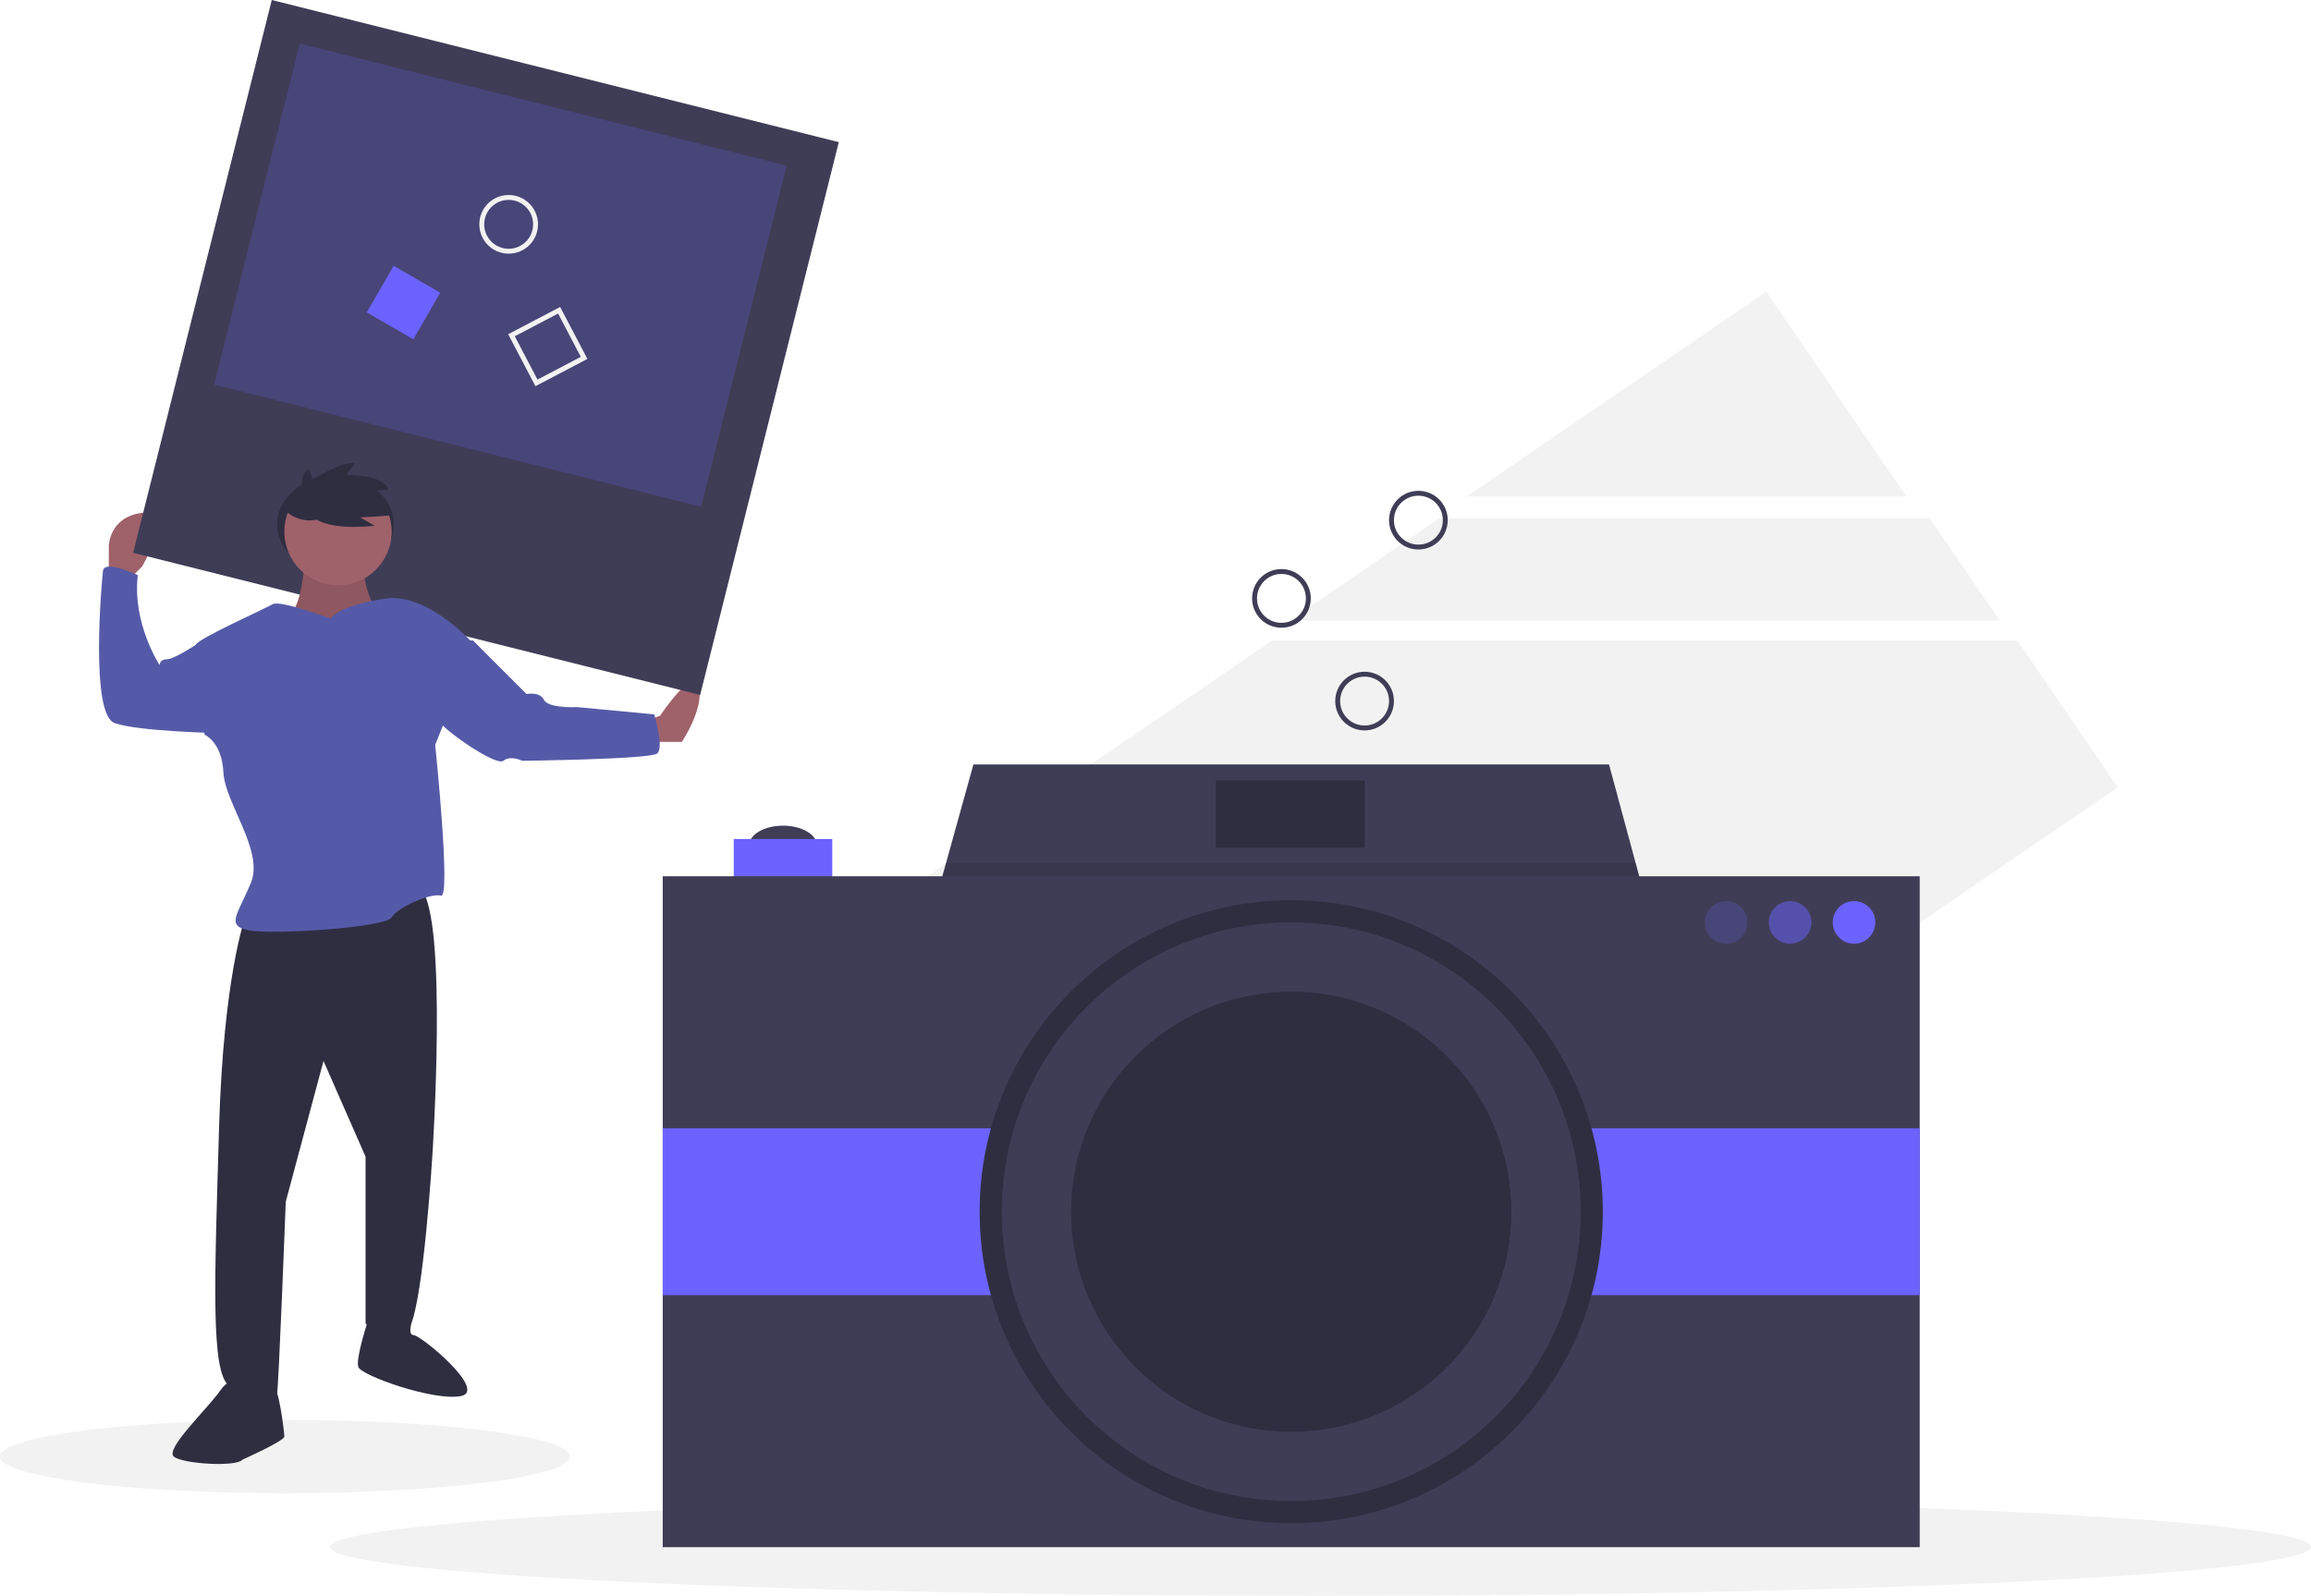
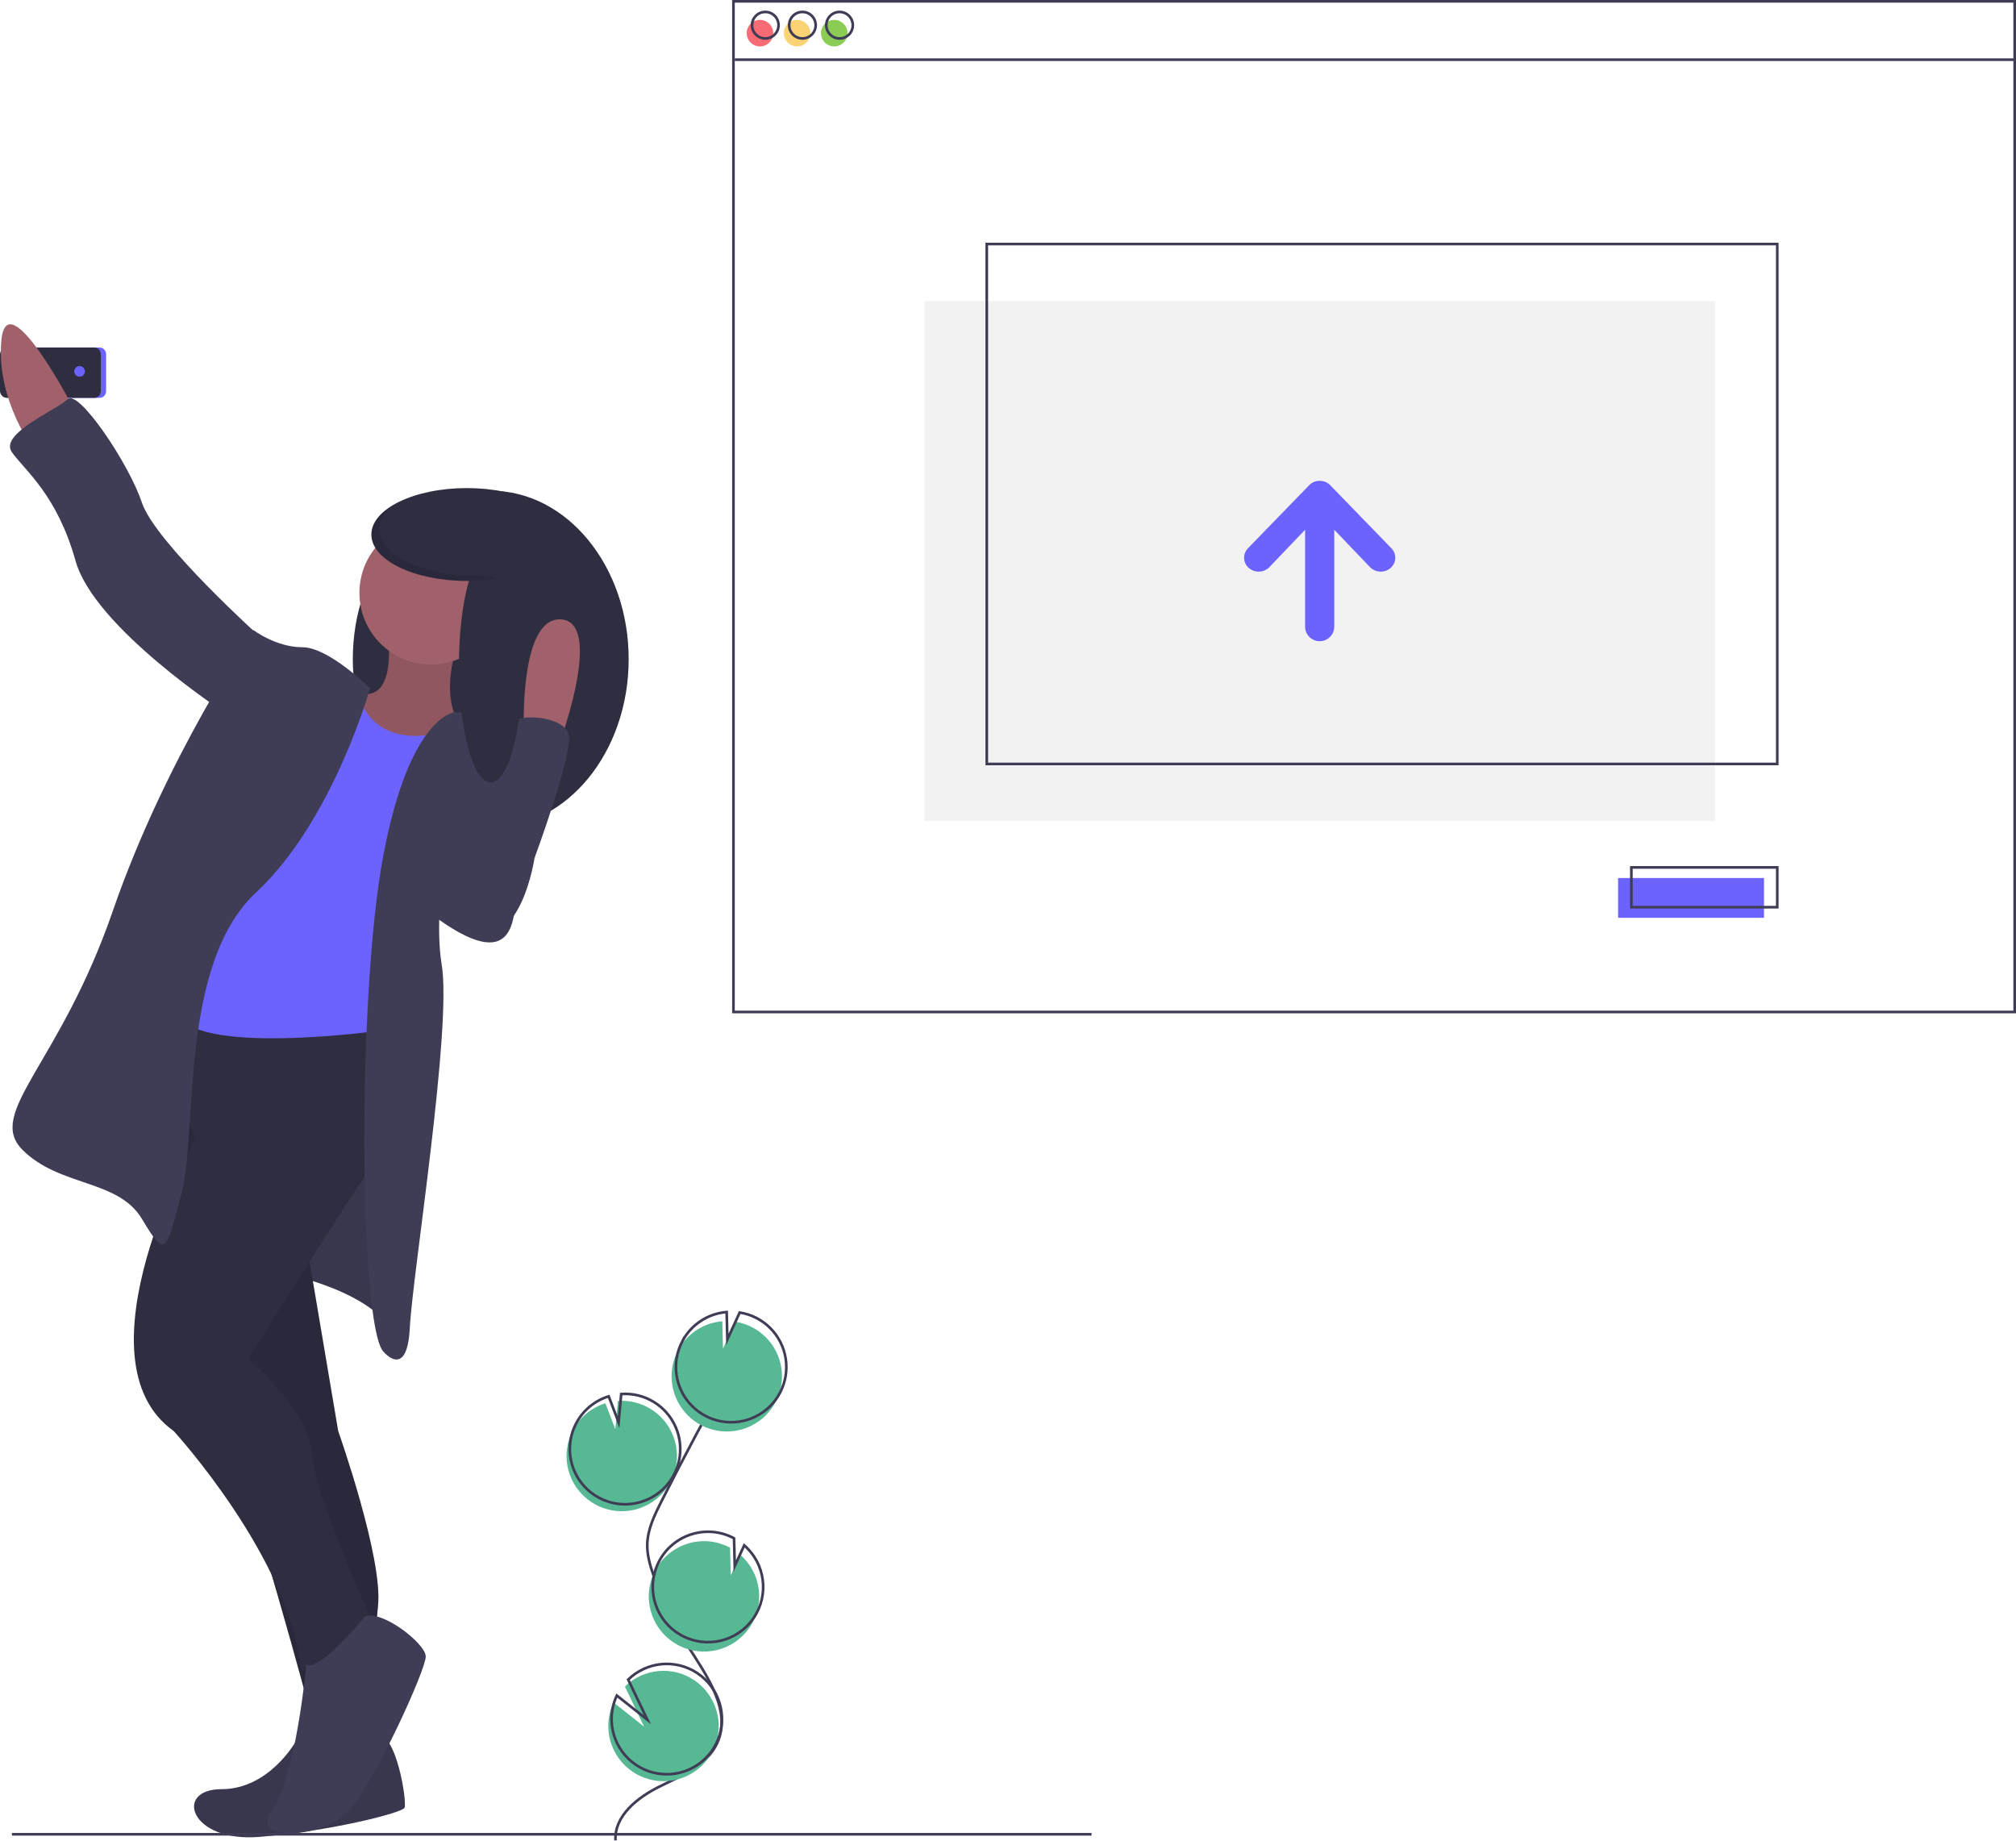
- <svg xmlns="http://www.w3.org/2000/svg" id="aeed419a-5a6b-43d7-93ce-9f8aaad142e0" data-name="Layer 1" width="945" height="652.757" viewBox="0 0 945 652.757">
-   <polygon points="722.297 119.274 599.704 203.07 779.574 203.07 722.297 119.274" fill="#f2f2f2" />
-   <polygon points="789.145 212.022 588.498 212.022 527.329 253.833 817.724 253.833 789.145 212.022" fill="#f2f2f2" />
-   <polygon points="520.047 262.08 326.168 394.601 464.272 596.646 866 322.053 825.007 262.08 520.047 262.08" fill="#f2f2f2" />
-   <ellipse cx="540" cy="632.757" rx="405" ry="20" fill="#f2f2f2" />
-   <ellipse cx="116.5" cy="595.757" rx="116.5" ry="15" fill="#f2f2f2" />
-   <ellipse cx="320.186" cy="345.709" rx="13.794" ry="7.986" fill="#3f3d56" />
-   <polygon points="682.636 404.151 372.638 404.151 380.261 376.709 386.853 352.969 398.048 312.676 657.952 312.676 668.827 352.969 676.269 380.556 682.636 404.151" fill="#3f3d56" />
-   <polygon points="676.269 380.556 380.261 380.556 380.261 376.709 386.853 352.969 668.827 352.969 676.269 380.556" opacity="0.1" />
-   <rect x="300.04" y="343.168" width="40.292" height="31.218" fill="#6c63ff" />
-   <rect x="271" y="358.414" width="514" height="274.424" fill="#3f3d56" />
-   <rect x="271" y="461.504" width="514" height="68.243" fill="#6c63ff" />
-   <circle cx="528" cy="495.625" r="127.411" fill="#2f2e41" />
-   <circle cx="528" cy="495.625" r="118.336" fill="#3f3d56" />
-   <circle cx="528" cy="495.625" r="90.023" fill="#2f2e41" />
-   <circle cx="705.867" cy="377.289" r="8.712" fill="#6c63ff" opacity="0.2" />
-   <circle cx="732.003" cy="377.289" r="8.712" fill="#6c63ff" opacity="0.5" />
-   <circle cx="758.138" cy="377.289" r="8.712" fill="#6c63ff" />
-   <rect x="497.145" y="319.21" width="60.983" height="27.588" fill="#2f2e41" />
-   <path d="M180.299,360.655l5.338-5.338s13.643-23.727,0-21.947S171.995,347.012,171.995,347.012v13.643Z" transform="translate(-127.5 -123.6216)" fill="#9f616a" />
-   <path d="M392.059,418.192l5.338-1.78s14.236-21.354,16.015-11.863-7.118,22.54-7.118,22.54h-14.236Z" transform="translate(-127.5 -123.6216)" fill="#9f616a" />
-   <rect x="206.695" y="149.191" width="239.046" height="233.114" transform="translate(-53.07135 -194.9822) rotate(14.07623)" fill="#3f3d56" />
-   <rect x="229.494" y="164.228" width="205.295" height="143.861" transform="translate(-60.09004 -197.3113) rotate(14.07623)" fill="#6c63ff" opacity="0.2" />
-   <ellipse cx="137.187" cy="214.493" rx="23.865" ry="19.871" fill="#2f2e41" />
-   <path d="M227.752,498.862s-8.897,24.32-10.677,86.009-3.559,100.245,4.152,105.584,18.981,4.152,19.574,2.966,3.559-78.298,3.559-78.298l15.422-57.537,17.202,39.149V664.949s13.05,11.863,18.388.593,8.897-68.807,8.897-68.807,6.525-97.872-4.745-109.736S227.752,498.862,227.752,498.862Z" transform="translate(-127.5 -123.6216)" fill="#2f2e41" />
-   <path d="M229.532,690.455s-6.525-5.932-11.863,1.78-23.133,24.32-18.981,27.286,25.506,4.152,27.879,1.186c0,0,17.202-7.711,17.202-9.491s-2.373-21.354-4.745-20.761S230.125,695.794,229.532,690.455Z" transform="translate(-127.5 -123.6216)" fill="#2f2e41" />
-   <path d="M285.289,661.39h11.496s-3.191,8.304-.225,8.304,30.251,22.54,19.574,24.913-40.928-8.304-42.115-11.863,4.152-19.574,4.152-19.574l7.118,3.559Z" transform="translate(-127.5 -123.6216)" fill="#2f2e41" />
-   <path d="M252.072,353.537s-1.186,20.168-7.118,21.947,18.981,20.168,18.981,20.168l17.202-22.54s-6.525-11.27-4.152-19.574S252.072,353.537,252.072,353.537Z" transform="translate(-127.5 -123.6216)" fill="#9f616a" />
-   <path d="M252.072,353.537s-1.186,20.168-7.118,21.947,18.981,20.168,18.981,20.168l17.202-22.54s-6.525-11.27-4.152-19.574S252.072,353.537,252.072,353.537Z" transform="translate(-127.5 -123.6216)" opacity="0.1" />
-   <path d="M262.749,376.67s-20.761-7.711-23.727-5.932-30.845,14.236-31.438,16.609,3.559,36.776,3.559,36.776,7.118,2.966,7.711,15.422,16.609,32.031,11.27,45.081-10.677,17.795-.593,19.574,55.758-1.186,58.13-5.338,16.015-10.084,20.168-8.897-2.373-61.689-2.373-61.689l3.559-8.897,11.863-32.624s-17.795-20.168-34.997-18.388C285.883,368.366,266.901,370.739,262.749,376.67Z" transform="translate(-127.5 -123.6216)" fill="#555aa8" />
-   <path d="M216.482,389.127l-8.897-1.78s-8.897,5.932-11.863,5.932-2.966,2.373-2.966,2.373-11.27-17.202-8.897-36.776c0,0-13.643-6.525-14.236-1.78s-5.338,58.723,4.745,62.282,44.487,4.152,44.487,4.152Z" transform="translate(-127.5 -123.6216)" fill="#555aa8" />
-   <path d="M312.575,385.568h8.304l21.947,21.947s5.338-1.186,7.118,2.373,13.643,2.966,13.643,2.966l31.438,2.966s4.152,13.643,1.186,16.015-55.164,2.966-55.164,2.966-4.745-2.373-7.711,0-24.32-12.456-26.692-16.609S312.575,385.568,312.575,385.568Z" transform="translate(-127.5 -123.6216)" fill="#555aa8" />
-   <circle cx="138.215" cy="217.459" r="21.947" fill="#9f616a" />
-   <path d="M252.107,328.316s-3.754-9.76,1.689-12.951l1.502,4.317s13.701-8.258,17.268-6.381l-3.378,4.505s15.954,0,17.08,6.194l-5.631.188s6.006,3.942,6.194,10.323l-12.012.751,5.818,3.378s-21.772,3.003-27.028-5.631Z" transform="translate(-127.5 -123.6216)" fill="#2f2e41" />
-   <path d="M244.064,332.479s6.36,6.254,14.592,3.167,0-14.405,0-14.405l-5.488-2.744Z" transform="translate(-127.5 -123.6216)" fill="#2f2e41" />
-   <rect x="340.5" y="254.378" width="22" height="22" transform="translate(-210.5398 69.9716) rotate(-27.67193)" fill="none" stroke="#f2f2f2" stroke-miterlimit="10" stroke-width="2" />
-   <rect x="281.5" y="236.378" width="22" height="22" transform="translate(35.37678 -236.7292) rotate(30)" fill="#6c63ff" />
-   <circle cx="558" cy="286.757" r="11" fill="none" stroke="#3f3d56" stroke-miterlimit="10" stroke-width="2" />
-   <circle cx="524" cy="244.757" r="11" fill="none" stroke="#3f3d56" stroke-miterlimit="10" stroke-width="2" />
-   <circle cx="580" cy="212.757" r="11" fill="none" stroke="#3f3d56" stroke-miterlimit="10" stroke-width="2" />
-   <circle cx="208" cy="91.757" r="11" fill="none" stroke="#f2f2f2" stroke-miterlimit="10" stroke-width="2" />
+ <svg xmlns="http://www.w3.org/2000/svg" id="e1675d86-3465-436e-a974-bad49a6f132e" data-name="Layer 1" width="760" height="693.824" viewBox="0 0 760 693.824">
+   <ellipse cx="185" cy="248.5" rx="52" ry="63.5" fill="#2f2e41" />
+   <path d="M361.5,756.351l-30,3s-10,18-28,18-12,20,14,18,54-9,55-11S369.5,755.351,361.5,756.351Z" transform="translate(-220 -102.8515)" fill="#3f3d56" />
+   <path d="M361.5,756.351l-30,3s-10,18-28,18-12,20,14,18,54-9,55-11S369.5,755.351,361.5,756.351Z" transform="translate(-220 -102.8515)" opacity="0.1" />
+   <path d="M319.5,581.351s34,5,47,21,4-61,4-61l-4-35-27,2-22,45Z" transform="translate(-220 -102.8515)" fill="#3f3d56" />
+   <path d="M319.5,581.351s34,5,47,21,4-61,4-61l-4-35-27,2-22,45Z" transform="translate(-220 -102.8515)" opacity="0.1" />
+   <path d="M431.5,381.351s16-44,0-45-14,43-14,43Z" transform="translate(-220 -102.8515)" fill="#a0616a" />
+   <path d="M5,131H37.492A2.508,2.508,0,0,1,40,133.508v13.984A2.508,2.508,0,0,1,37.492,150H5a0,0,0,0,1,0,0V131A0,0,0,0,1,5,131Z" fill="#6c63ff" />
+   <path d="M2.646,131H35.492A2.508,2.508,0,0,1,38,133.508v13.984A2.508,2.508,0,0,1,35.492,150H2.646A2.646,2.646,0,0,1,0,147.354V133.646A2.646,2.646,0,0,1,2.646,131Z" fill="#2f2e41" />
+   <circle cx="30" cy="140" r="2" fill="#6c63ff" />
+   <path d="M247.5,256.351s-25-48-27-25,13,42,13,42Z" transform="translate(-220 -102.8515)" fill="#a0616a" />
+   <path d="M393.011,371.441S415,372.851,417,384.851s-16,49-16,49l-24-2-3-24Z" transform="translate(-220 -102.8515)" fill="#3f3d56" />
+   <path d="M365.5,336.351s8,41-18,24,10,30,10,30,28,7,37-2-13.5-10.5-1-46C406.938,304.188,365.5,336.351,365.5,336.351Z" transform="translate(-220 -102.8515)" fill="#a0616a" />
+   <path d="M365.5,336.351s8,41-18,24,10,30,10,30,28,7,37-2-13.5-10.5-1-46C406.938,304.188,365.5,336.351,365.5,336.351Z" transform="translate(-220 -102.8515)" opacity="0.1" />
+   <path d="M277,476.851s22.5,163.5,29.5,173.5,31,100,31,100l26-9a119.775,119.775,0,0,1-1-33c2-18-15-66-15-66l-25-148Z" transform="translate(-220 -102.8515)" fill="#2f2e41" />
+   <path d="M277,476.851s22.5,163.5,29.5,173.5,31,100,31,100l26-9a119.775,119.775,0,0,1-1-33c2-18-15-66-15-66l-25-148Z" transform="translate(-220 -102.8515)" opacity="0.1" />
+   <path d="M271.5,469.351l22,63s-46,83-8,110c0,0,44,48,48,90,0,0,23-2,26-20,0,0-21-46-22-62s-24-35-24-35,44-71,54-83,11-58-14-58S271.5,469.351,271.5,469.351Z" transform="translate(-220 -102.8515)" fill="#2f2e41" />
+   <path d="M357.5,712.351s-17,21-22,18c0,0-4,43-13,55s19,11,29,0,29-53,29-58S363.5,709.351,357.5,712.351Z" transform="translate(-220 -102.8515)" fill="#3f3d56" />
+   <circle cx="162.5" cy="223.5" r="27" fill="#a0616a" />
+   <path d="M353.5,358.351s1,17,16,21,27-6,27-6l4,8-13,32-24,78s-71,10-77-7,10-65,10-65l23-33,9-22,10-11Z" transform="translate(-220 -102.8515)" fill="#6c63ff" />
+   <path d="M359.5,362.351s-15.5-15.5-25.5-15.5-18.5-6.5-18.5-6.5-33,48-53,106-48,76-34,90,36,11,45,26,9,13,15-10-1-86,28-113S359.5,362.351,359.5,362.351Z" transform="translate(-220 -102.8515)" fill="#3f3d56" />
+   <path d="M318.5,343.351s-40-36-45-51-24-43-28-39-26,13-21,20,17,16,24,41,56,57,56,57Z" transform="translate(-220 -102.8515)" fill="#3f3d56" />
+   <path d="M391.5,371.351s-17,1-27,54-9,177,0,187c0,0,9,11,10-9s16-113,12-137,5-76,18-85S391.5,371.351,391.5,371.351Z" transform="translate(-220 -102.8515)" fill="#3f3d56" />
+   <path d="M382.5,415.351s33,15,32,26-2,33-43-3Z" transform="translate(-220 -102.8515)" fill="#3f3d56" />
+   <path d="M394.5,415.351s-14,33,4,39,23-28,23-28,14-38,13-46-21-9-23-4S394.5,415.351,394.5,415.351Z" transform="translate(-220 -102.8515)" fill="#3f3d56" />
+   <ellipse cx="185" cy="251" rx="12" ry="44" fill="#2f2e41" />
+   <ellipse cx="176" cy="201.5" rx="36" ry="17.5" fill="#2f2e41" />
+   <path d="M399,319.851c-19.882,0-36-7.835-36-17.5,0-3.408,2.011-6.586,5.477-9.276C363.191,296.122,360,300.055,360,304.351c0,9.665,16.118,17.5,36,17.5C408.872,321.851,410.043,319.851,399,319.851Z" transform="translate(-220 -102.8515)" opacity="0.1" />
+   <path d="M444.613,670.117a20.813,20.813,0,1,0,8.339-39.133l-.986,10.679-3.731-9.8a20.734,20.734,0,0,0-12.221,10.109,20.408,20.408,0,0,0-1.974,5.407A20.809,20.809,0,0,0,444.613,670.117Z" transform="translate(-220 -102.8515)" fill="#57b894" />
+   <path d="M452.029,796.649c-.495-9.271,8.313-16.181,16.631-20.306s17.9-7.978,21.735-16.433c5.513-12.151-3.919-25.329-11.121-36.561a125.3,125.3,0,0,1-12.919-26.631c-1.298-3.751-2.429-7.641-2.348-11.61.116-5.716,2.713-11.052,5.29-16.155q12.88-25.498,26.954-50.369" transform="translate(-220 -102.8515)" fill="none" stroke="#3f3d56" stroke-miterlimit="10" />
+   <path d="M445.848,667.506a20.813,20.813,0,1,0,8.339-39.133l-.986,10.679-3.731-9.8a20.734,20.734,0,0,0-12.221,10.109,20.409,20.409,0,0,0-1.974,5.407A20.809,20.809,0,0,0,445.848,667.506Z" transform="translate(-220 -102.8515)" fill="none" stroke="#3f3d56" stroke-miterlimit="10" />
+   <path d="M475.608,611.925a20.788,20.788,0,0,1,16.682-10.968l.269,10.323,4.645-10.145a20.81,20.81,0,1,1-21.596,10.789Z" transform="translate(-220 -102.8515)" fill="#57b894" />
+   <path d="M477.255,608.444a20.788,20.788,0,0,1,16.682-10.968l.269,10.323,4.645-10.145a20.81,20.81,0,1,1-21.596,10.789Z" transform="translate(-220 -102.8515)" fill="none" stroke="#3f3d56" stroke-miterlimit="10" />
+   <path d="M475.628,723.041a20.81,20.81,0,0,0,23.426-34.076l-3.569,7.796-.27-10.445a.364.364,0,0,0-.05-.027,20.811,20.811,0,1,0-19.538,36.752Z" transform="translate(-220 -102.8515)" fill="#57b894" />
+   <path d="M477.131,719.492a20.81,20.81,0,0,0,23.426-34.076l-3.569,7.796-.27-10.445a.364.364,0,0,0-.05-.027,20.811,20.811,0,1,0-19.538,36.752Z" transform="translate(-220 -102.8515)" fill="none" stroke="#3f3d56" stroke-miterlimit="10" />
+   <path d="M449.331,754.226a20.801,20.801,0,1,0,6.255-15.574l7.225,15.118-11.507-9.11A20.616,20.616,0,0,0,449.331,754.226Z" transform="translate(-220 -102.8515)" fill="#57b894" />
+   <path d="M450.566,751.615a20.801,20.801,0,1,0,6.255-15.574l7.225,15.118-11.507-9.11A20.617,20.617,0,0,0,450.566,751.615Z" transform="translate(-220 -102.8515)" fill="none" stroke="#3f3d56" stroke-miterlimit="10" />
+   <line x1="4.5" y1="691.5" x2="411.5" y2="691.5" fill="none" stroke="#3f3d56" stroke-miterlimit="10" />
+   <rect x="348.5" y="113.5" width="298" height="196" fill="#f2f2f2" />
+   <rect x="276.5" y="0.5" width="483" height="381" fill="none" stroke="#3f3d56" stroke-miterlimit="10" />
+   <line x1="277" y1="22.5" x2="760" y2="22.5" fill="none" stroke="#3f3d56" stroke-miterlimit="10" />
+   <circle cx="286.5" cy="12.5" r="5" fill="#f86b75" />
+   <circle cx="300.5" cy="12.5" r="5" fill="#fad375" />
+   <circle cx="314.5" cy="12.5" r="5" fill="#8bcc55" />
+   <circle cx="288.5" cy="9.5" r="5" fill="none" stroke="#3f3d56" stroke-miterlimit="10" />
+   <circle cx="302.5" cy="9.5" r="5" fill="none" stroke="#3f3d56" stroke-miterlimit="10" />
+   <circle cx="316.5" cy="9.5" r="5" fill="none" stroke="#3f3d56" stroke-miterlimit="10" />
+   <rect x="372" y="92" width="298" height="196" fill="none" stroke="#3f3d56" stroke-miterlimit="10" />
+   <rect x="610" y="331" width="55" height="15" fill="#6c63ff" />
+   <rect x="615" y="327" width="55" height="15" fill="none" stroke="#3f3d56" stroke-miterlimit="10" />
+   <path d="M744.39,309.398,721.381,285.684a5.23,5.23,0,0,0-3.846-1.545h-.069a5.23,5.23,0,0,0-3.846,1.545l-23.009,23.714a5.078,5.078,0,0,0,0,7.418,5.68,5.68,0,0,0,7.761,0l13.634-14.252v36.746a5.5,5.5,0,0,0,10.99,0v-36.746l13.634,14.252a5.68,5.68,0,0,0,7.761,0,5.078,5.078,0,0,0,0-7.418Z" transform="translate(-220 -102.8515)" fill="#6c63ff" />
</svg>
